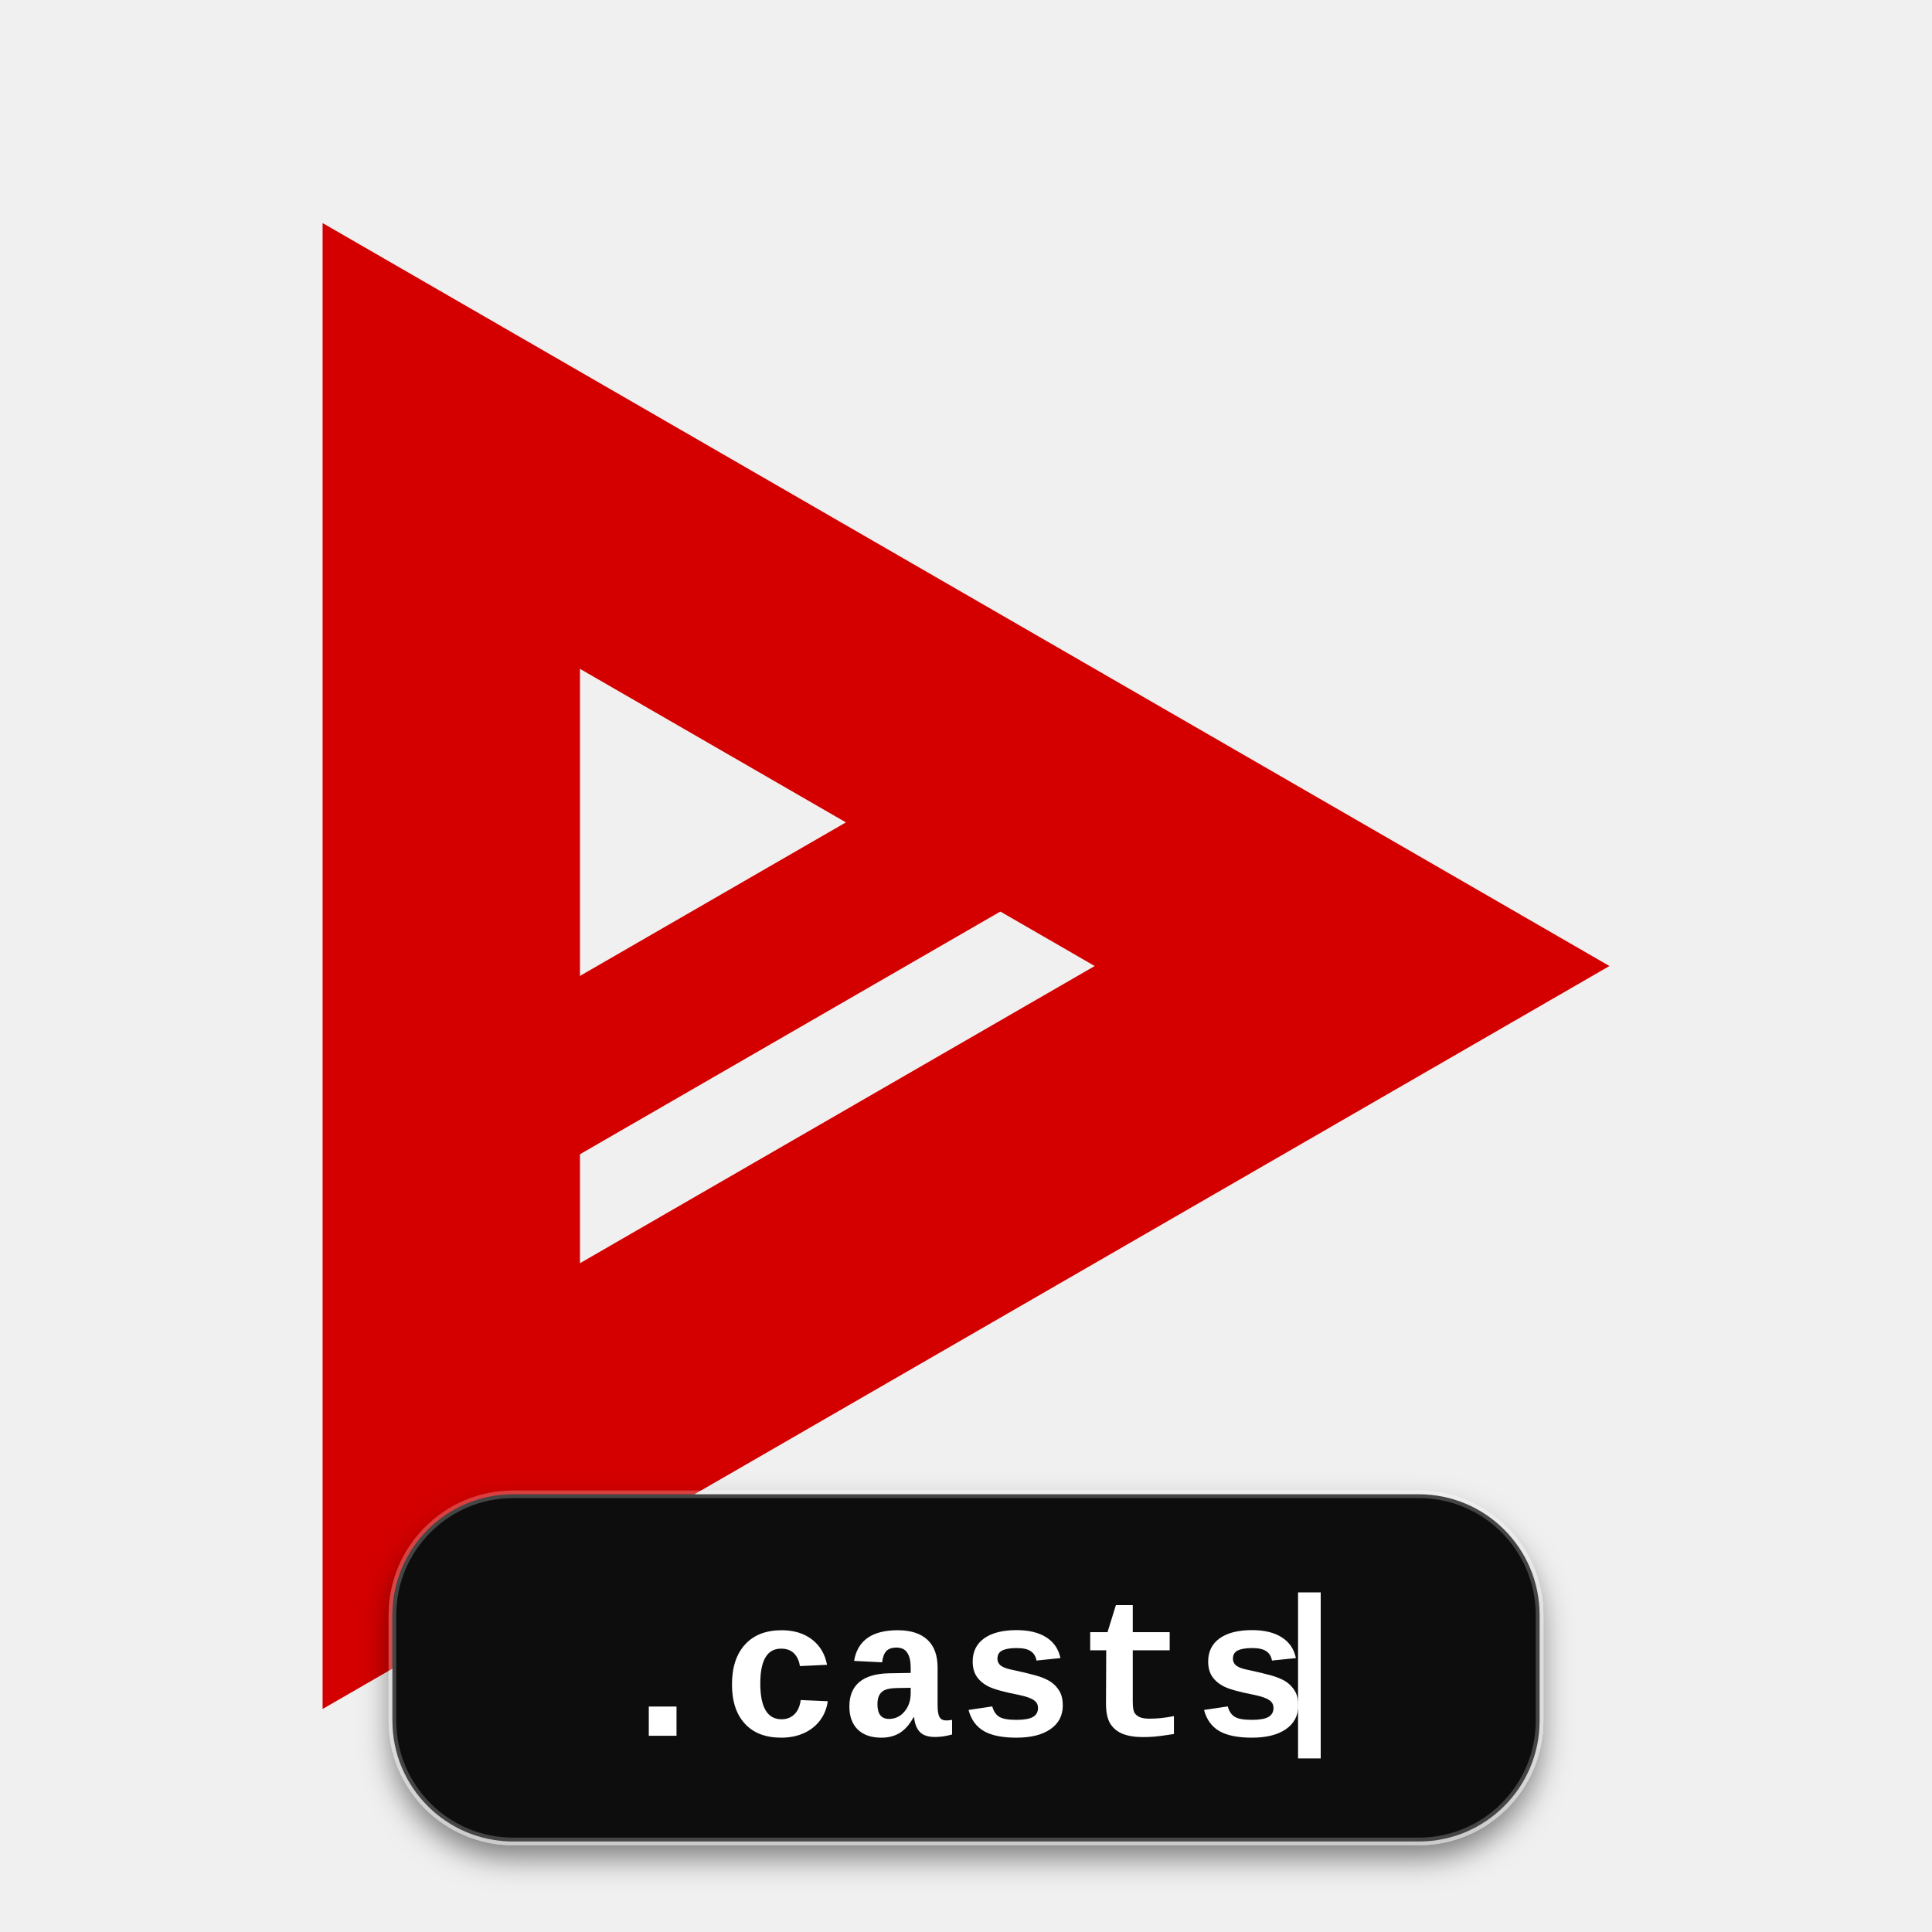
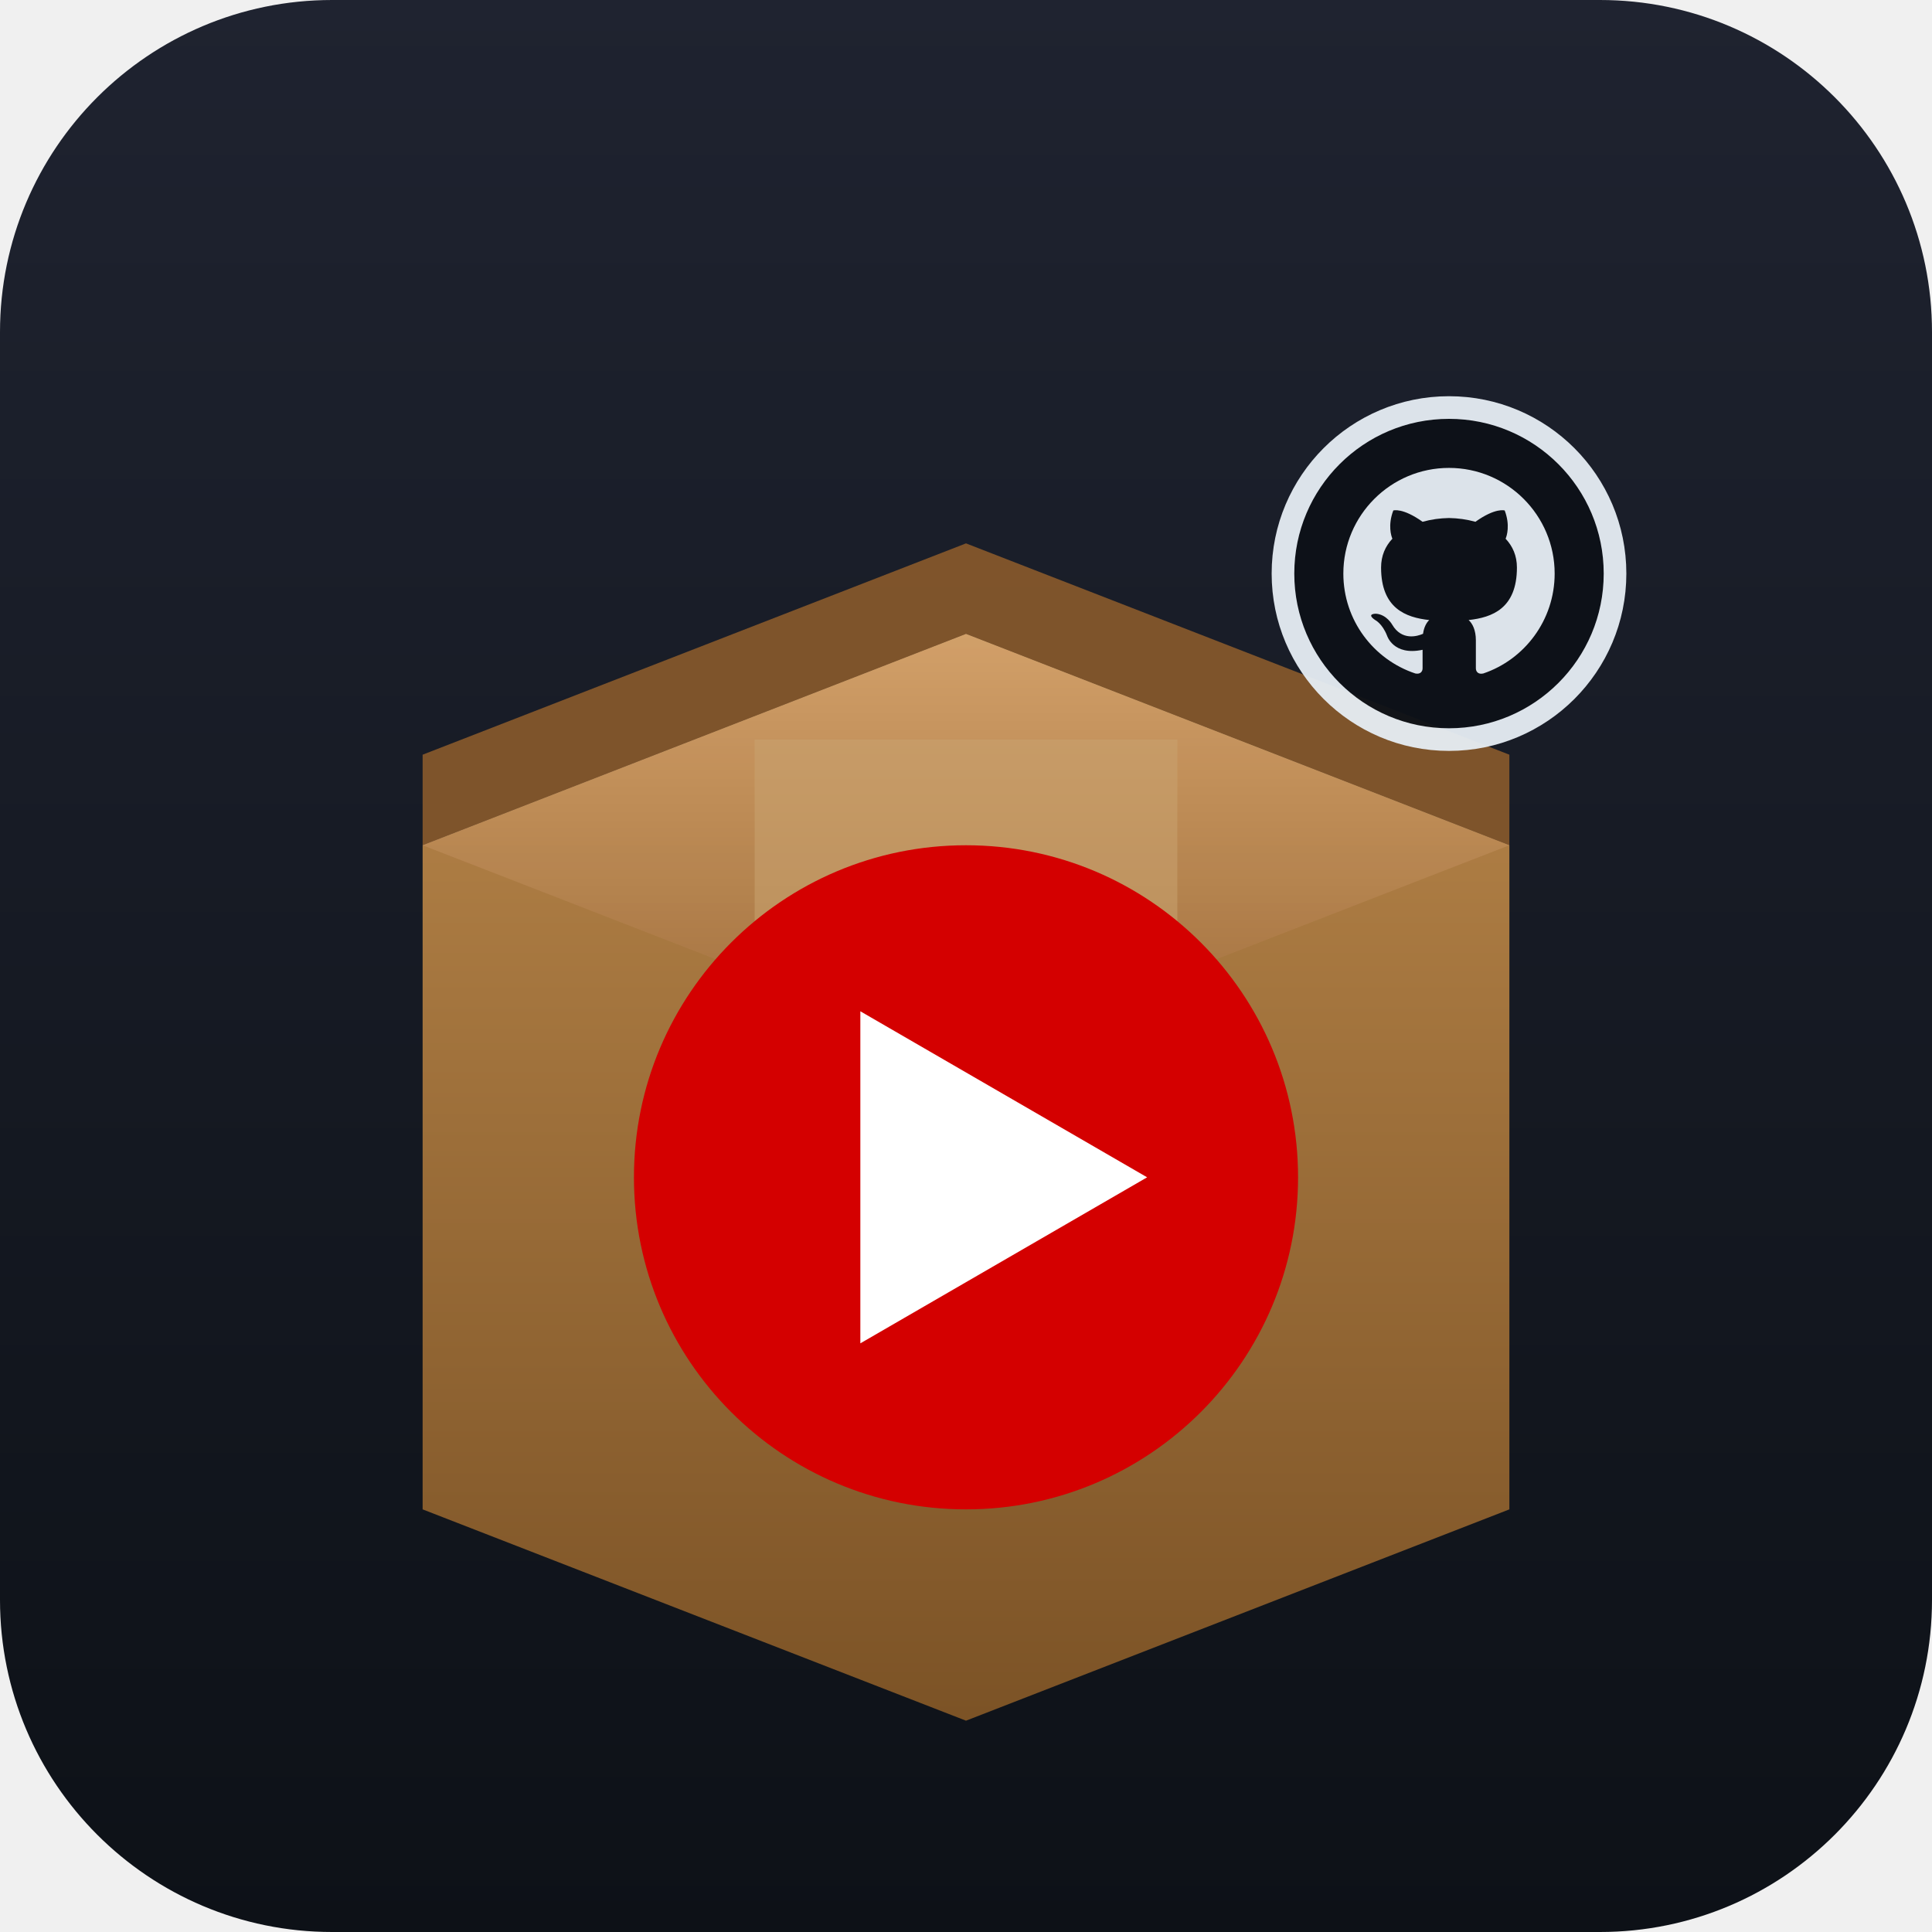
- <svg xmlns="http://www.w3.org/2000/svg" viewBox="0 0 256 256" width="256" height="256">
+ <svg xmlns="http://www.w3.org/2000/svg" viewBox="0 0 128 128" width="128" height="128">
  <defs>
-     <filter id="bubble-shadow" x="-20%" y="-20%" width="140%" height="160%">
-       <feDropShadow dx="0" dy="2" stdDeviation="2" flood-color="#000000" flood-opacity="0.5" />
-     </filter>
+     <linearGradient id="bg" x1="0" y1="0" x2="0" y2="1">
+       <stop offset="0" stop-color="#1f2330" />
+       <stop offset="1" stop-color="#0d1117" />
+     </linearGradient>
+     <linearGradient id="boxTop" x1="0" y1="0" x2="0" y2="1">
+       <stop offset="0" stop-color="#d4a26b" />
+       <stop offset="1" stop-color="#a16f3d" />
+     </linearGradient>
+     <linearGradient id="boxFront" x1="0" y1="0" x2="0" y2="1">
+       <stop offset="0" stop-color="#b8864a" />
+       <stop offset="1" stop-color="#7c5326" />
+     </linearGradient>
  </defs>
-   <svg x="0" y="0" width="256" height="256" viewBox="-130 -130 1126 1126">
-     <defs>
-       <mask id="small-triangle-mask">
-         <rect width="100%" height="100%" fill="white" />
-         <polygon points="508.013 433.013, 208.013 259.808, 208.013 606.218" fill="black" />
-       </mask>
-     </defs>
-     <polygon points="808.013 433.013, 58.013 0, 58.013 866.025" mask="url(#small-triangle-mask)" fill="#d40000" />
-     <polyline points="481.218 333.013, 134.808 533.013" stroke="#d40000" stroke-width="90" fill="none" />
-   </svg>
-   <g filter="url(#bubble-shadow)">
-     <rect x="52" y="198" width="152" height="46" rx="16" ry="16" fill="#111111" stroke="#ffffff" stroke-opacity="0.22" stroke-width="1" />
-     <g transform="translate(80, 0)">
-       <text x="0" y="230" font-family="Consolas, 'SF Mono', 'Courier New', monospace" font-size="26" font-weight="700" fill="#ffffff" textLength="88" lengthAdjust="spacingAndGlyphs">.casts</text>
-       <rect x="92" y="211" width="3" height="22" fill="#ffffff">
-         <animate attributeName="opacity" values="1;1;0;0" keyTimes="0;0.5;0.5;1" dur="1.1s" repeatCount="indefinite" />
-       </rect>
-     </g>
+   <rect x="0" y="0" width="128" height="128" rx="22" ry="22" fill="url(#bg)" />
+   <path d="M 28 50 L 64 36 L 100 50 L 100 56 L 64 42 L 28 56 Z" fill="#8a5a2b" opacity="0.9" />
+   <path d="M 28 56 L 64 42 L 100 56 L 100 100 L 64 114 L 28 100 Z" fill="url(#boxFront)" />
+   <path d="M 28 56 L 64 42 L 100 56 L 64 70 Z" fill="url(#boxTop)" opacity="0.92" />
+   <path d="M 50 49 L 78 49 L 78 63 L 50 63 Z" fill="#c9a370" opacity="0.55" />
+   <g transform="translate(64 78)">
+     <circle r="22" fill="#d40000" />
+     <polygon points="-7,-11 -7,11 12,0" fill="#fff" />
+   </g>
+   <g transform="translate(96 38)" opacity="0.95">
+     <circle r="11" fill="#0d1117" stroke="#e6edf3" stroke-width="1.5" />
+     <path fill="#e6edf3" d="       M 0 -7       C -3.86 -7 -7 -3.86 -7 0       C -7 3.09 -5 5.7 -2.23 6.62       C -1.88 6.69 -1.75 6.47 -1.75 6.28       L -1.75 5.05       C -3.7 5.47 -4.11 4.1 -4.11 4.1       C -4.43 3.3 -4.89 3.08 -4.89 3.08       C -5.52 2.65 -4.84 2.66 -4.84 2.66       C -4.13 2.71 -3.76 3.39 -3.76 3.39       C -3.13 4.46 -2.10 4.16 -1.72 3.99       C -1.66 3.55 -1.49 3.25 -1.31 3.08       C -2.86 2.91 -4.5 2.31 -4.5 -0.40       C -4.5 -1.18 -4.22 -1.81 -3.75 -2.31       C -3.83 -2.49 -4.06 -3.21 -3.69 -4.18       C -3.69 -4.18 -3.08 -4.38 -1.75 -3.43       C -1.18 -3.59 -0.59 -3.67 0 -3.68       C 0.59 -3.67 1.18 -3.59 1.75 -3.43       C 3.08 -4.38 3.69 -4.18 3.69 -4.18       C 4.06 -3.21 3.83 -2.49 3.75 -2.31       C 4.22 -1.81 4.5 -1.18 4.5 -0.40       C 4.5 2.32 2.85 2.91 1.30 3.08       C 1.55 3.30 1.78 3.74 1.78 4.42       L 1.78 6.28       C 1.78 6.47 1.91 6.70 2.27 6.62       C 5.00 5.70 7 3.09 7 0       C 7 -3.86 3.86 -7 0 -7 Z" />
  </g>
</svg>
